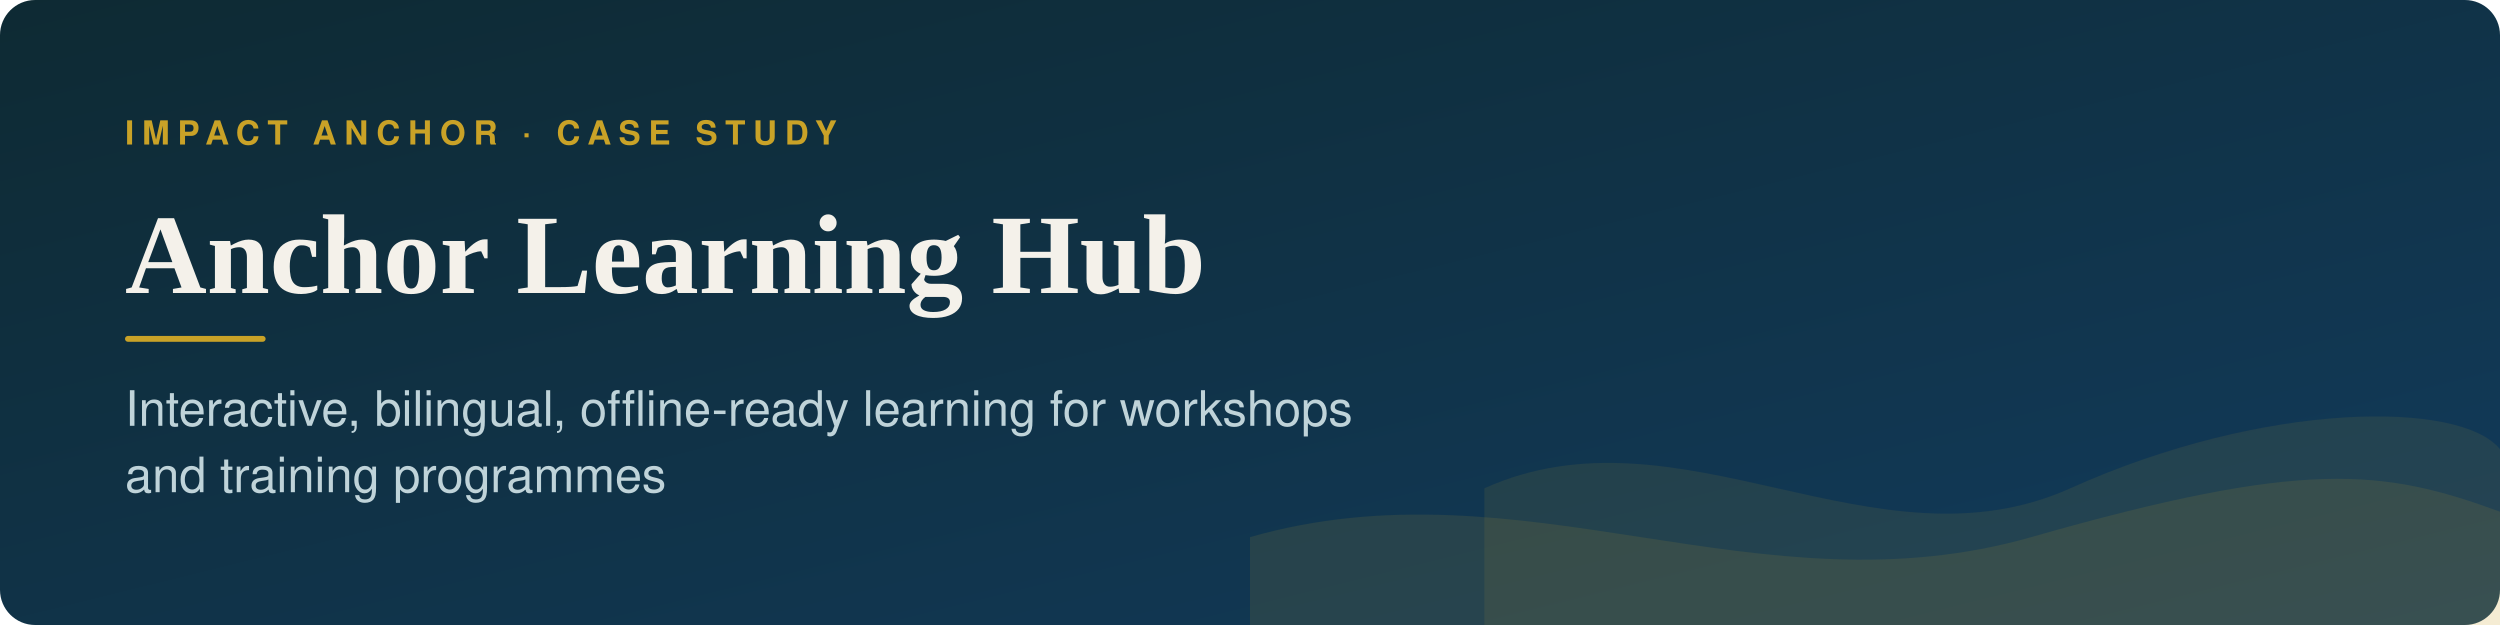
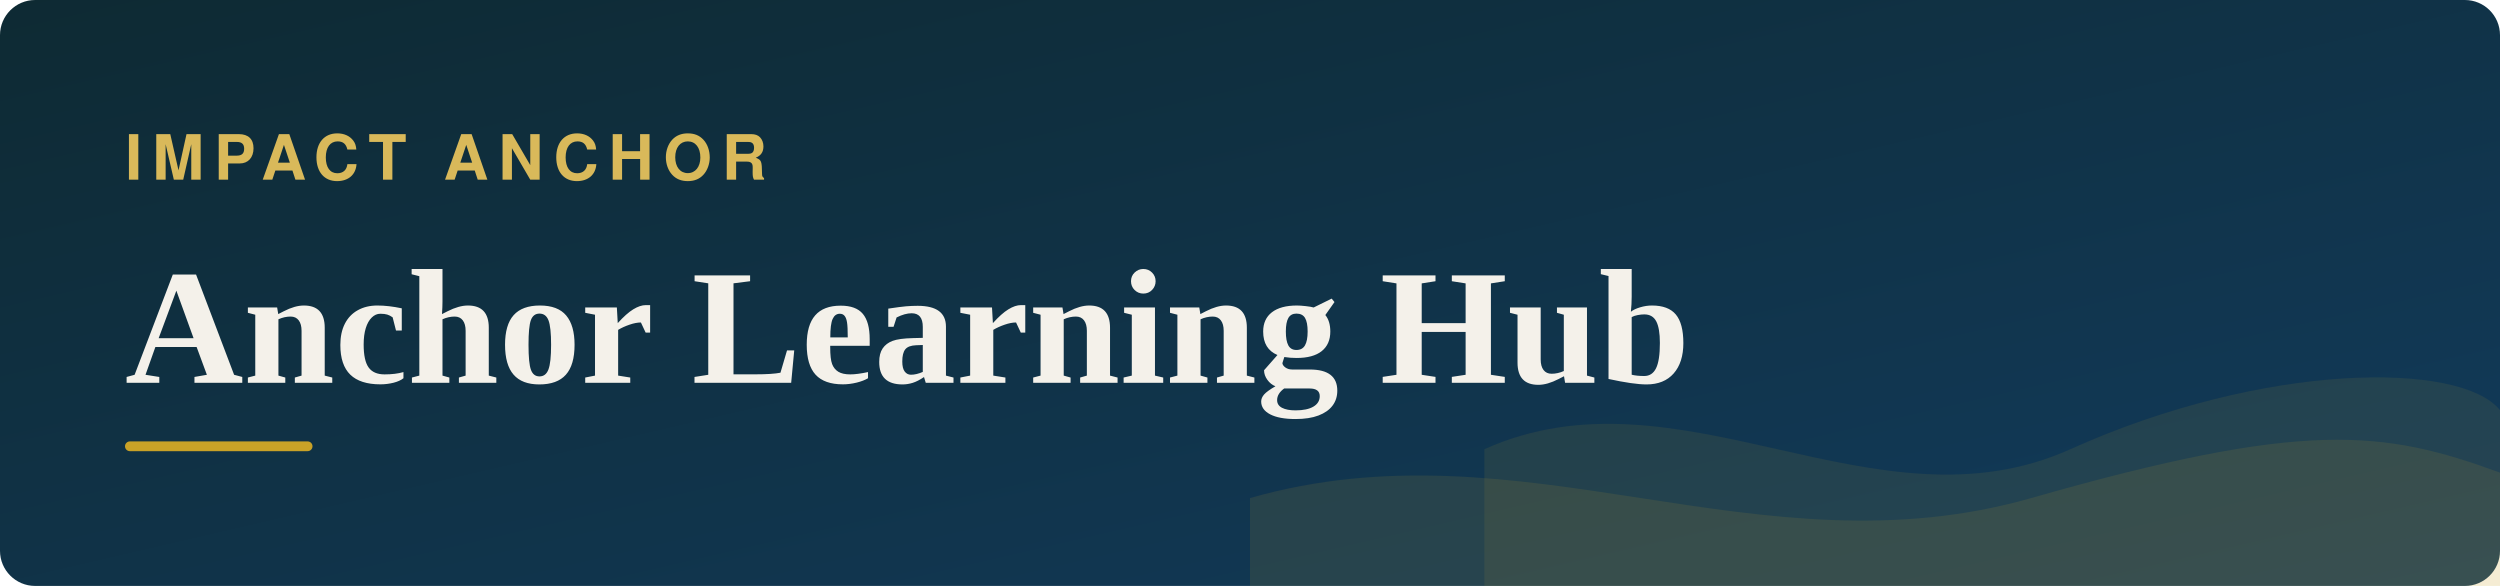
- <svg xmlns="http://www.w3.org/2000/svg" width="1280" height="320" viewBox="0 0 1280 320" role="img" aria-label="Anchor Learning Hub — Interactive, bilingual, offline-ready learning for workshops and training programmes">
+ <svg xmlns="http://www.w3.org/2000/svg" width="1280" height="300" viewBox="0 0 1280 300" role="img" aria-label="Anchor Learning Hub, Impact Anchor case study">
  <defs>
    <linearGradient id="g" x1="0" y1="0" x2="1" y2="1">
      <stop offset="0" stop-color="#0E2A33" />
      <stop offset="1" stop-color="#123B5C" />
    </linearGradient>
  </defs>
-   <rect width="1280" height="320" rx="18" fill="url(#g)" />
-   <path d="M760 250 C 860 205, 960 295, 1060 250 S 1260 205, 1280 230 L1280 320 L760 320 Z" fill="#C9A227" opacity="0.10" />
-   <path d="M640 275 C 780 235, 900 315, 1040 275 S 1220 240, 1280 262 L1280 320 L640 320 Z" fill="#C9A227" opacity="0.12" />
-   <text x="64" y="74" fill="#C9A227" font-family="'Segoe UI', Helvetica, Arial, sans-serif" font-size="17" font-weight="600" letter-spacing="4">IMPACT ANCHOR · CASE STUDY</text>
-   <text x="64" y="150" fill="#F4F1EA" font-family="Georgia, 'Times New Roman', serif" font-size="58" font-weight="700">Anchor Learning Hub</text>
-   <rect x="64" y="172" width="72" height="3" rx="1.5" fill="#C9A227" />
-   <text x="64" y="218" fill="#BFD3D9" font-family="'Segoe UI', Helvetica, Arial, sans-serif" font-size="25">
-     <tspan x="64" dy="0">Interactive, bilingual, offline-ready learning for workshops</tspan>
-     <tspan x="64" dy="34">and training programmes</tspan>
-   </text>
+   <rect width="1280" height="300" rx="18" fill="url(#g)" />
+   <path d="M760 230 C 860 185, 960 275, 1060 230 S 1260 185, 1280 210 L1280 300 L760 300 Z" fill="#C9A227" opacity="0.10" />
+   <path d="M640 255 C 780 215, 900 295, 1040 255 S 1220 220, 1280 242 L1280 300 L640 300 Z" fill="#C9A227" opacity="0.12" />
+   <text x="64" y="92" fill="#D9B95A" font-family="'Segoe UI', Helvetica, Arial, sans-serif" font-size="32" font-weight="600" letter-spacing="5">IMPACT ANCHOR</text>
+   <text x="64" y="196" fill="#F4F1EA" font-family="Georgia, 'Times New Roman', serif" font-size="84" font-weight="700">Anchor Learning Hub</text>
+   <rect x="64" y="226" width="96" height="5" rx="2.5" fill="#C9A227" />
</svg>
